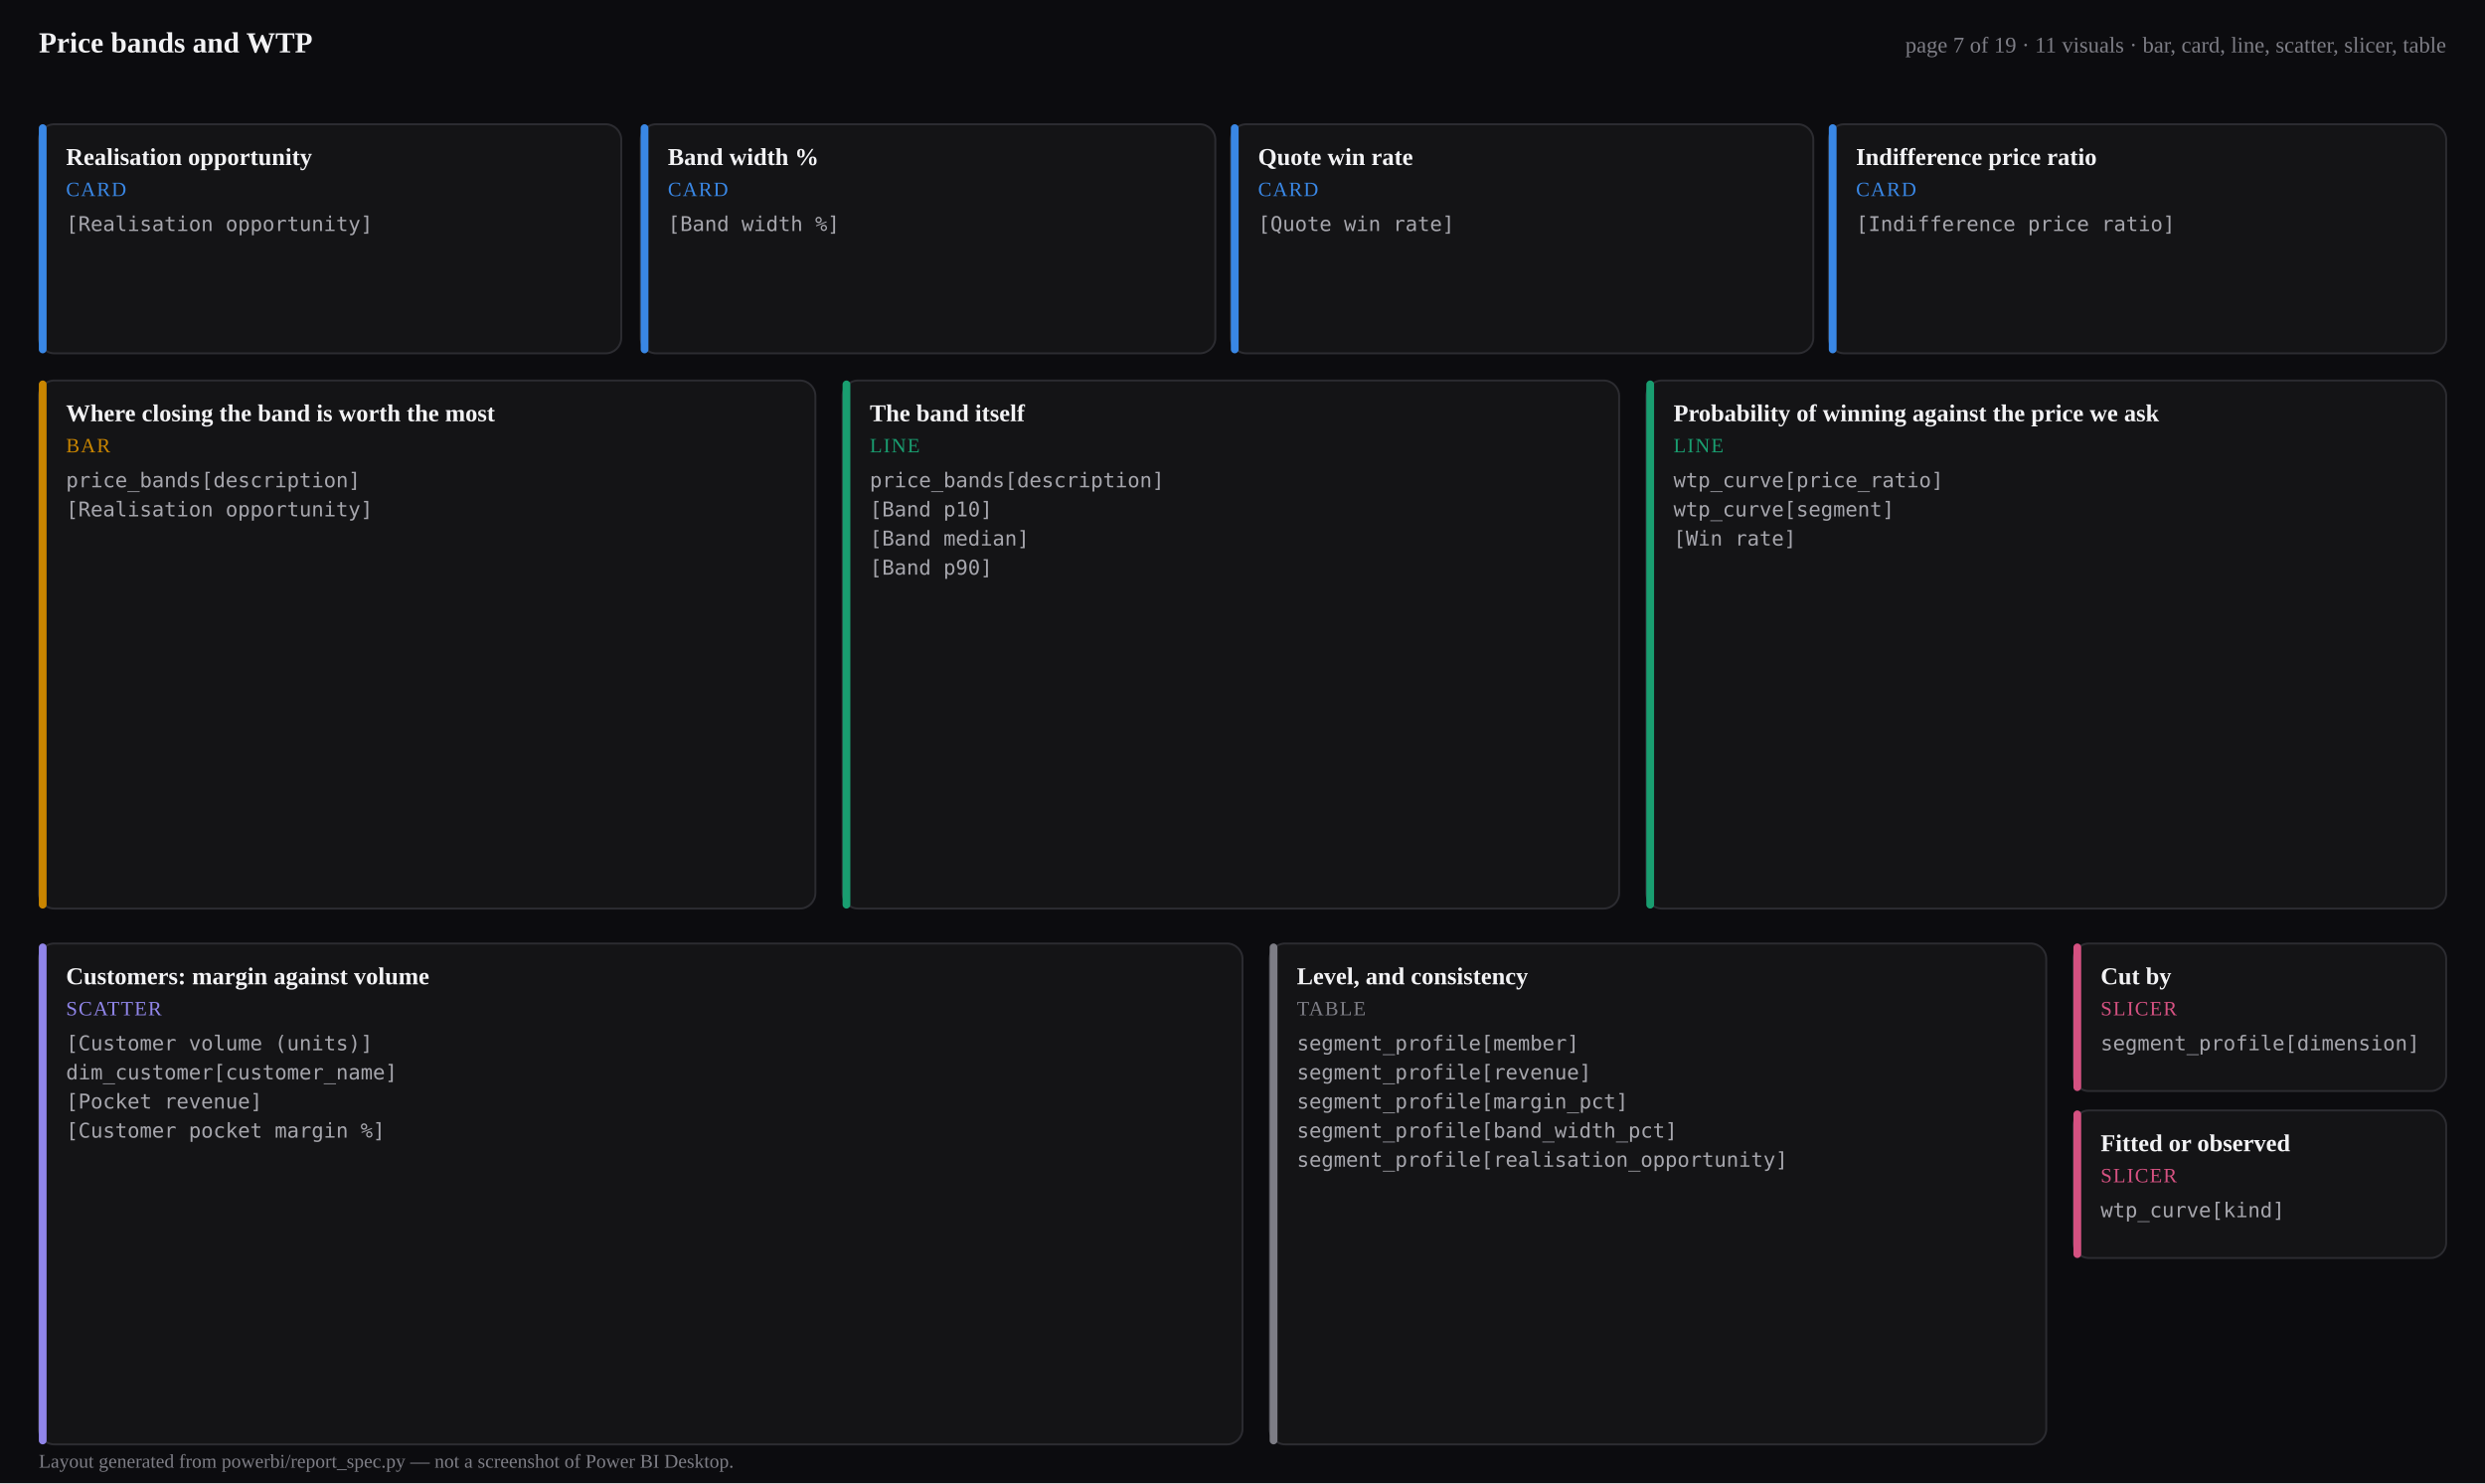
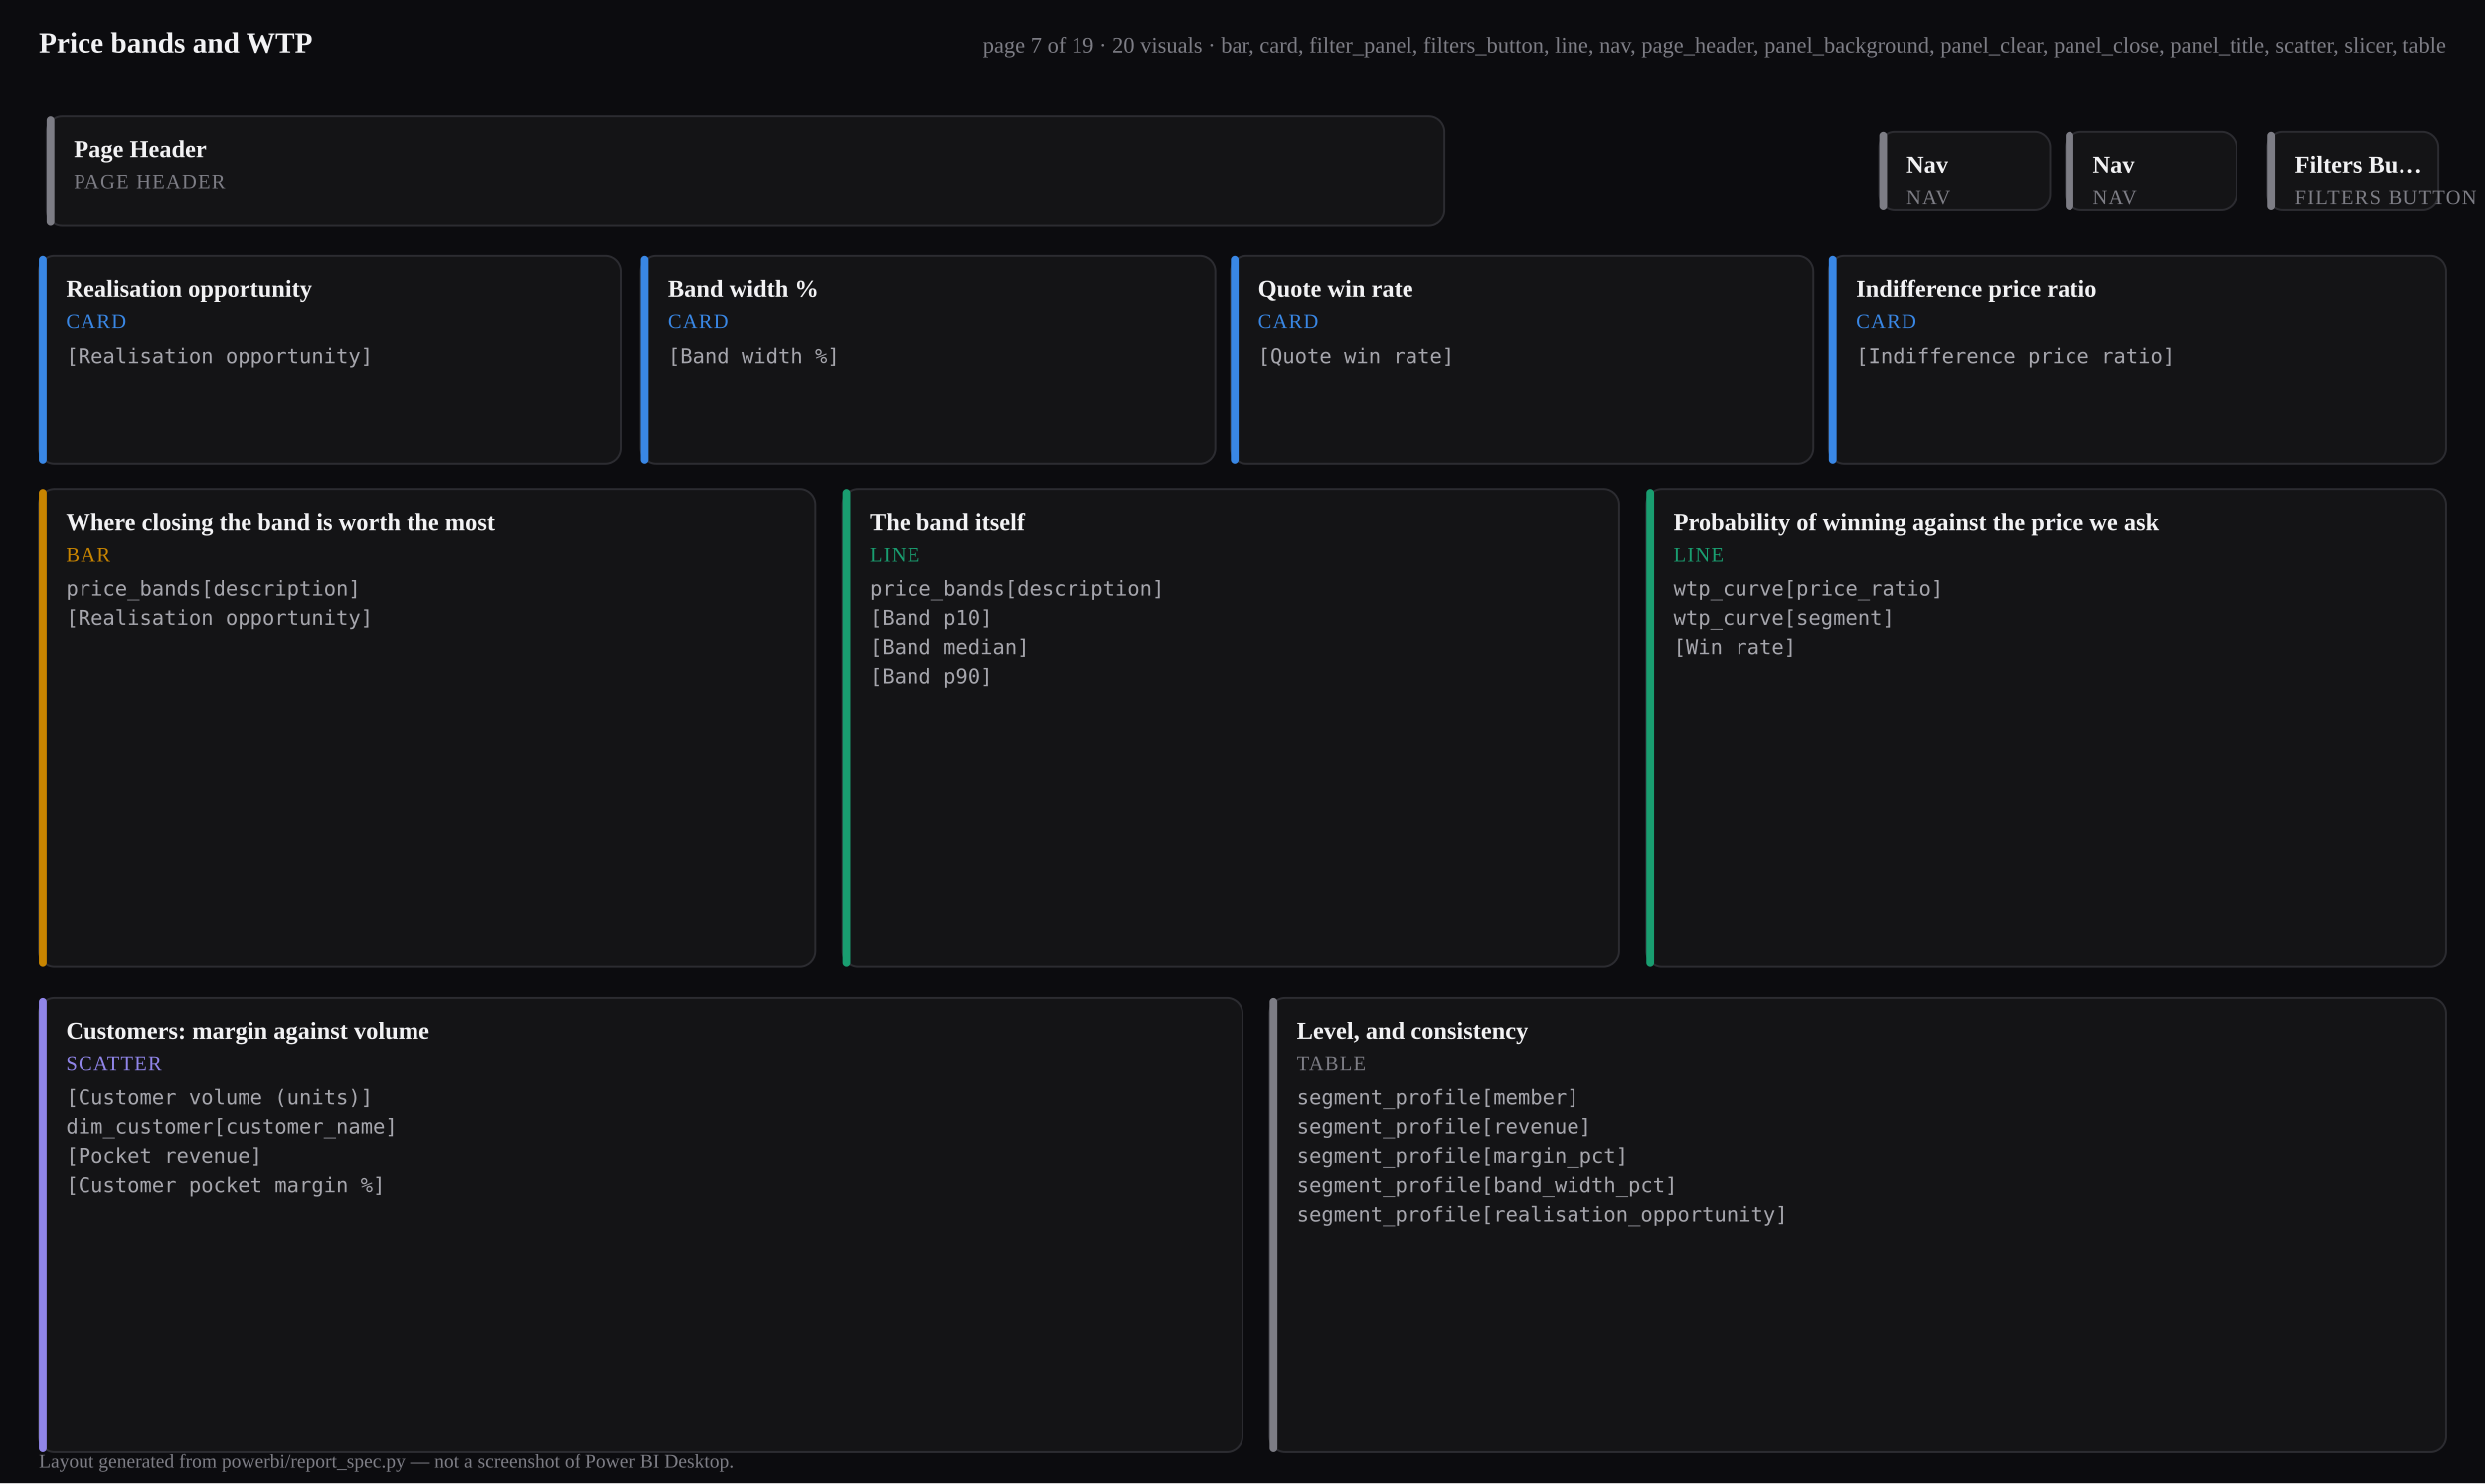
- <svg xmlns="http://www.w3.org/2000/svg" viewBox="0 0 1280 764" width="1280" height="764" role="img" aria-label="Layout of the Price bands and WTP page: 11 visuals on a 1280 by 720 canvas">
+ <svg xmlns="http://www.w3.org/2000/svg" viewBox="0 0 1280 764" width="1280" height="764" role="img" aria-label="Layout of the Price bands and WTP page: 20 visuals on a 1280 by 720 canvas">
  <rect width="1280" height="764" fill="#0c0c0f" />
  <text x="20" y="27" fill="#f2f2f4" font-size="15" font-weight="700">Price bands and WTP</text>
-   <text x="1260" y="27" fill="#7d7d85" font-size="11.5" text-anchor="end">page 7 of 19 · 11 visuals · bar, card, line, scatter, slicer, table</text>
+   <text x="1260" y="27" fill="#7d7d85" font-size="11.5" text-anchor="end">page 7 of 19 · 20 visuals · bar, card, filter_panel, filters_button, line, nav, page_header, panel_background, panel_clear, panel_close, panel_title, scatter, slicer, table</text>
  <g transform="translate(0 44)">
    <g>
-       <rect x="20" y="20" width="300" height="118" rx="8" fill="#141416" stroke="#2c2c31" stroke-width="1" />
-       <rect x="20" y="20" width="4" height="118" rx="2" fill="#3987e5" />
-       <text x="34" y="41" fill="#f2f2f4" font-size="12.5" font-weight="600">Realisation opportunity</text>
-       <text x="34" y="57" fill="#3987e5" font-size="10.5" letter-spacing="0.06em">CARD</text>
-       <text x="34" y="75" fill="#a6a6ad" font-size="10.5" font-family="ui-monospace, SFMono-Regular, Menlo, monospace">[Realisation opportunity]</text>
+       <rect x="24" y="16" width="720" height="56" rx="8" fill="#141416" stroke="#2c2c31" stroke-width="1" />
+       <rect x="24" y="16" width="4" height="56" rx="2" fill="#7d7d85" />
+       <text x="38" y="37" fill="#f2f2f4" font-size="12.5" font-weight="600">Page Header</text>
+       <text x="38" y="53" fill="#7d7d85" font-size="10.5" letter-spacing="0.06em">PAGE HEADER</text>
    </g>
    <g>
-       <rect x="330" y="20" width="296" height="118" rx="8" fill="#141416" stroke="#2c2c31" stroke-width="1" />
-       <rect x="330" y="20" width="4" height="118" rx="2" fill="#3987e5" />
-       <text x="344" y="41" fill="#f2f2f4" font-size="12.5" font-weight="600">Band width %</text>
-       <text x="344" y="57" fill="#3987e5" font-size="10.5" letter-spacing="0.06em">CARD</text>
-       <text x="344" y="75" fill="#a6a6ad" font-size="10.5" font-family="ui-monospace, SFMono-Regular, Menlo, monospace">[Band width %]</text>
+       <rect x="1168" y="24" width="88" height="40" rx="8" fill="#141416" stroke="#2c2c31" stroke-width="1" />
+       <rect x="1168" y="24" width="4" height="40" rx="2" fill="#7d7d85" />
+       <text x="1182" y="45" fill="#f2f2f4" font-size="12.5" font-weight="600">Filters Bu…</text>
+       <text x="1182" y="61" fill="#7d7d85" font-size="10.5" letter-spacing="0.06em">FILTERS BUTTON</text>
    </g>
    <g>
-       <rect x="634" y="20" width="300" height="118" rx="8" fill="#141416" stroke="#2c2c31" stroke-width="1" />
-       <rect x="634" y="20" width="4" height="118" rx="2" fill="#3987e5" />
-       <text x="648" y="41" fill="#f2f2f4" font-size="12.5" font-weight="600">Quote win rate</text>
-       <text x="648" y="57" fill="#3987e5" font-size="10.5" letter-spacing="0.06em">CARD</text>
-       <text x="648" y="75" fill="#a6a6ad" font-size="10.5" font-family="ui-monospace, SFMono-Regular, Menlo, monospace">[Quote win rate]</text>
+       <rect x="1064" y="24" width="88" height="40" rx="8" fill="#141416" stroke="#2c2c31" stroke-width="1" />
+       <rect x="1064" y="24" width="4" height="40" rx="2" fill="#7d7d85" />
+       <text x="1078" y="45" fill="#f2f2f4" font-size="12.5" font-weight="600">Nav</text>
+       <text x="1078" y="61" fill="#7d7d85" font-size="10.5" letter-spacing="0.06em">NAV</text>
    </g>
    <g>
-       <rect x="942" y="20" width="318" height="118" rx="8" fill="#141416" stroke="#2c2c31" stroke-width="1" />
-       <rect x="942" y="20" width="4" height="118" rx="2" fill="#3987e5" />
-       <text x="956" y="41" fill="#f2f2f4" font-size="12.5" font-weight="600">Indifference price ratio</text>
-       <text x="956" y="57" fill="#3987e5" font-size="10.5" letter-spacing="0.06em">CARD</text>
-       <text x="956" y="75" fill="#a6a6ad" font-size="10.5" font-family="ui-monospace, SFMono-Regular, Menlo, monospace">[Indifference price ratio]</text>
+       <rect x="968" y="24" width="88" height="40" rx="8" fill="#141416" stroke="#2c2c31" stroke-width="1" />
+       <rect x="968" y="24" width="4" height="40" rx="2" fill="#7d7d85" />
+       <text x="982" y="45" fill="#f2f2f4" font-size="12.5" font-weight="600">Nav</text>
+       <text x="982" y="61" fill="#7d7d85" font-size="10.5" letter-spacing="0.06em">NAV</text>
    </g>
    <g>
-       <rect x="20" y="152" width="400" height="272" rx="8" fill="#141416" stroke="#2c2c31" stroke-width="1" />
-       <rect x="20" y="152" width="4" height="272" rx="2" fill="#c98500" />
-       <text x="34" y="173" fill="#f2f2f4" font-size="12.5" font-weight="600">Where closing the band is worth the most</text>
-       <text x="34" y="189" fill="#c98500" font-size="10.5" letter-spacing="0.06em">BAR</text>
-       <text x="34" y="207" fill="#a6a6ad" font-size="10.5" font-family="ui-monospace, SFMono-Regular, Menlo, monospace">price_bands[description]</text>
-       <text x="34" y="222" fill="#a6a6ad" font-size="10.5" font-family="ui-monospace, SFMono-Regular, Menlo, monospace">[Realisation opportunity]</text>
+       <rect x="20" y="88" width="300" height="107" rx="8" fill="#141416" stroke="#2c2c31" stroke-width="1" />
+       <rect x="20" y="88" width="4" height="107" rx="2" fill="#3987e5" />
+       <text x="34" y="109" fill="#f2f2f4" font-size="12.5" font-weight="600">Realisation opportunity</text>
+       <text x="34" y="125" fill="#3987e5" font-size="10.5" letter-spacing="0.06em">CARD</text>
+       <text x="34" y="143" fill="#a6a6ad" font-size="10.5" font-family="ui-monospace, SFMono-Regular, Menlo, monospace">[Realisation opportunity]</text>
    </g>
    <g>
-       <rect x="434" y="152" width="400" height="272" rx="8" fill="#141416" stroke="#2c2c31" stroke-width="1" />
-       <rect x="434" y="152" width="4" height="272" rx="2" fill="#199e70" />
-       <text x="448" y="173" fill="#f2f2f4" font-size="12.5" font-weight="600">The band itself</text>
-       <text x="448" y="189" fill="#199e70" font-size="10.5" letter-spacing="0.06em">LINE</text>
-       <text x="448" y="207" fill="#a6a6ad" font-size="10.5" font-family="ui-monospace, SFMono-Regular, Menlo, monospace">price_bands[description]</text>
-       <text x="448" y="222" fill="#a6a6ad" font-size="10.5" font-family="ui-monospace, SFMono-Regular, Menlo, monospace">[Band p10]</text>
-       <text x="448" y="237" fill="#a6a6ad" font-size="10.5" font-family="ui-monospace, SFMono-Regular, Menlo, monospace">[Band median]</text>
-       <text x="448" y="252" fill="#a6a6ad" font-size="10.5" font-family="ui-monospace, SFMono-Regular, Menlo, monospace">[Band p90]</text>
+       <rect x="330" y="88" width="296" height="107" rx="8" fill="#141416" stroke="#2c2c31" stroke-width="1" />
+       <rect x="330" y="88" width="4" height="107" rx="2" fill="#3987e5" />
+       <text x="344" y="109" fill="#f2f2f4" font-size="12.5" font-weight="600">Band width %</text>
+       <text x="344" y="125" fill="#3987e5" font-size="10.5" letter-spacing="0.06em">CARD</text>
+       <text x="344" y="143" fill="#a6a6ad" font-size="10.5" font-family="ui-monospace, SFMono-Regular, Menlo, monospace">[Band width %]</text>
    </g>
    <g>
-       <rect x="848" y="152" width="412" height="272" rx="8" fill="#141416" stroke="#2c2c31" stroke-width="1" />
-       <rect x="848" y="152" width="4" height="272" rx="2" fill="#199e70" />
-       <text x="862" y="173" fill="#f2f2f4" font-size="12.5" font-weight="600">Probability of winning against the price we ask</text>
-       <text x="862" y="189" fill="#199e70" font-size="10.5" letter-spacing="0.06em">LINE</text>
-       <text x="862" y="207" fill="#a6a6ad" font-size="10.5" font-family="ui-monospace, SFMono-Regular, Menlo, monospace">wtp_curve[price_ratio]</text>
-       <text x="862" y="222" fill="#a6a6ad" font-size="10.5" font-family="ui-monospace, SFMono-Regular, Menlo, monospace">wtp_curve[segment]</text>
-       <text x="862" y="237" fill="#a6a6ad" font-size="10.5" font-family="ui-monospace, SFMono-Regular, Menlo, monospace">[Win rate]</text>
+       <rect x="634" y="88" width="300" height="107" rx="8" fill="#141416" stroke="#2c2c31" stroke-width="1" />
+       <rect x="634" y="88" width="4" height="107" rx="2" fill="#3987e5" />
+       <text x="648" y="109" fill="#f2f2f4" font-size="12.5" font-weight="600">Quote win rate</text>
+       <text x="648" y="125" fill="#3987e5" font-size="10.5" letter-spacing="0.06em">CARD</text>
+       <text x="648" y="143" fill="#a6a6ad" font-size="10.5" font-family="ui-monospace, SFMono-Regular, Menlo, monospace">[Quote win rate]</text>
    </g>
    <g>
-       <rect x="20" y="442" width="620" height="258" rx="8" fill="#141416" stroke="#2c2c31" stroke-width="1" />
-       <rect x="20" y="442" width="4" height="258" rx="2" fill="#9085e9" />
-       <text x="34" y="463" fill="#f2f2f4" font-size="12.5" font-weight="600">Customers: margin against volume</text>
-       <text x="34" y="479" fill="#9085e9" font-size="10.5" letter-spacing="0.06em">SCATTER</text>
-       <text x="34" y="497" fill="#a6a6ad" font-size="10.5" font-family="ui-monospace, SFMono-Regular, Menlo, monospace">[Customer volume (units)]</text>
-       <text x="34" y="512" fill="#a6a6ad" font-size="10.5" font-family="ui-monospace, SFMono-Regular, Menlo, monospace">dim_customer[customer_name]</text>
-       <text x="34" y="527" fill="#a6a6ad" font-size="10.5" font-family="ui-monospace, SFMono-Regular, Menlo, monospace">[Pocket revenue]</text>
-       <text x="34" y="542" fill="#a6a6ad" font-size="10.5" font-family="ui-monospace, SFMono-Regular, Menlo, monospace">[Customer pocket margin %]</text>
+       <rect x="942" y="88" width="318" height="107" rx="8" fill="#141416" stroke="#2c2c31" stroke-width="1" />
+       <rect x="942" y="88" width="4" height="107" rx="2" fill="#3987e5" />
+       <text x="956" y="109" fill="#f2f2f4" font-size="12.5" font-weight="600">Indifference price ratio</text>
+       <text x="956" y="125" fill="#3987e5" font-size="10.5" letter-spacing="0.06em">CARD</text>
+       <text x="956" y="143" fill="#a6a6ad" font-size="10.5" font-family="ui-monospace, SFMono-Regular, Menlo, monospace">[Indifference price ratio]</text>
    </g>
    <g>
-       <rect x="654" y="442" width="400" height="258" rx="8" fill="#141416" stroke="#2c2c31" stroke-width="1" />
-       <rect x="654" y="442" width="4" height="258" rx="2" fill="#7d7d85" />
-       <text x="668" y="463" fill="#f2f2f4" font-size="12.5" font-weight="600">Level, and consistency</text>
-       <text x="668" y="479" fill="#7d7d85" font-size="10.5" letter-spacing="0.06em">TABLE</text>
-       <text x="668" y="497" fill="#a6a6ad" font-size="10.5" font-family="ui-monospace, SFMono-Regular, Menlo, monospace">segment_profile[member]</text>
-       <text x="668" y="512" fill="#a6a6ad" font-size="10.5" font-family="ui-monospace, SFMono-Regular, Menlo, monospace">segment_profile[revenue]</text>
-       <text x="668" y="527" fill="#a6a6ad" font-size="10.5" font-family="ui-monospace, SFMono-Regular, Menlo, monospace">segment_profile[margin_pct]</text>
-       <text x="668" y="542" fill="#a6a6ad" font-size="10.5" font-family="ui-monospace, SFMono-Regular, Menlo, monospace">segment_profile[band_width_pct]</text>
-       <text x="668" y="557" fill="#a6a6ad" font-size="10.5" font-family="ui-monospace, SFMono-Regular, Menlo, monospace">segment_profile[realisation_opportunity]</text>
+       <rect x="20" y="208" width="400" height="246" rx="8" fill="#141416" stroke="#2c2c31" stroke-width="1" />
+       <rect x="20" y="208" width="4" height="246" rx="2" fill="#c98500" />
+       <text x="34" y="229" fill="#f2f2f4" font-size="12.5" font-weight="600">Where closing the band is worth the most</text>
+       <text x="34" y="245" fill="#c98500" font-size="10.5" letter-spacing="0.06em">BAR</text>
+       <text x="34" y="263" fill="#a6a6ad" font-size="10.5" font-family="ui-monospace, SFMono-Regular, Menlo, monospace">price_bands[description]</text>
+       <text x="34" y="278" fill="#a6a6ad" font-size="10.5" font-family="ui-monospace, SFMono-Regular, Menlo, monospace">[Realisation opportunity]</text>
    </g>
    <g>
-       <rect x="1068" y="442" width="192" height="76" rx="8" fill="#141416" stroke="#2c2c31" stroke-width="1" />
-       <rect x="1068" y="442" width="4" height="76" rx="2" fill="#d55181" />
-       <text x="1082" y="463" fill="#f2f2f4" font-size="12.5" font-weight="600">Cut by</text>
-       <text x="1082" y="479" fill="#d55181" font-size="10.5" letter-spacing="0.06em">SLICER</text>
-       <text x="1082" y="497" fill="#a6a6ad" font-size="10.5" font-family="ui-monospace, SFMono-Regular, Menlo, monospace">segment_profile[dimension]</text>
+       <rect x="434" y="208" width="400" height="246" rx="8" fill="#141416" stroke="#2c2c31" stroke-width="1" />
+       <rect x="434" y="208" width="4" height="246" rx="2" fill="#199e70" />
+       <text x="448" y="229" fill="#f2f2f4" font-size="12.5" font-weight="600">The band itself</text>
+       <text x="448" y="245" fill="#199e70" font-size="10.5" letter-spacing="0.06em">LINE</text>
+       <text x="448" y="263" fill="#a6a6ad" font-size="10.5" font-family="ui-monospace, SFMono-Regular, Menlo, monospace">price_bands[description]</text>
+       <text x="448" y="278" fill="#a6a6ad" font-size="10.5" font-family="ui-monospace, SFMono-Regular, Menlo, monospace">[Band p10]</text>
+       <text x="448" y="293" fill="#a6a6ad" font-size="10.5" font-family="ui-monospace, SFMono-Regular, Menlo, monospace">[Band median]</text>
+       <text x="448" y="308" fill="#a6a6ad" font-size="10.5" font-family="ui-monospace, SFMono-Regular, Menlo, monospace">[Band p90]</text>
    </g>
    <g>
-       <rect x="1068" y="528" width="192" height="76" rx="8" fill="#141416" stroke="#2c2c31" stroke-width="1" />
-       <rect x="1068" y="528" width="4" height="76" rx="2" fill="#d55181" />
-       <text x="1082" y="549" fill="#f2f2f4" font-size="12.5" font-weight="600">Fitted or observed</text>
-       <text x="1082" y="565" fill="#d55181" font-size="10.5" letter-spacing="0.06em">SLICER</text>
-       <text x="1082" y="583" fill="#a6a6ad" font-size="10.5" font-family="ui-monospace, SFMono-Regular, Menlo, monospace">wtp_curve[kind]</text>
+       <rect x="848" y="208" width="412" height="246" rx="8" fill="#141416" stroke="#2c2c31" stroke-width="1" />
+       <rect x="848" y="208" width="4" height="246" rx="2" fill="#199e70" />
+       <text x="862" y="229" fill="#f2f2f4" font-size="12.5" font-weight="600">Probability of winning against the price we ask</text>
+       <text x="862" y="245" fill="#199e70" font-size="10.5" letter-spacing="0.06em">LINE</text>
+       <text x="862" y="263" fill="#a6a6ad" font-size="10.5" font-family="ui-monospace, SFMono-Regular, Menlo, monospace">wtp_curve[price_ratio]</text>
+       <text x="862" y="278" fill="#a6a6ad" font-size="10.5" font-family="ui-monospace, SFMono-Regular, Menlo, monospace">wtp_curve[segment]</text>
+       <text x="862" y="293" fill="#a6a6ad" font-size="10.5" font-family="ui-monospace, SFMono-Regular, Menlo, monospace">[Win rate]</text>
+     </g>
+     <g>
+       <rect x="20" y="470" width="620" height="234" rx="8" fill="#141416" stroke="#2c2c31" stroke-width="1" />
+       <rect x="20" y="470" width="4" height="234" rx="2" fill="#9085e9" />
+       <text x="34" y="491" fill="#f2f2f4" font-size="12.5" font-weight="600">Customers: margin against volume</text>
+       <text x="34" y="507" fill="#9085e9" font-size="10.5" letter-spacing="0.06em">SCATTER</text>
+       <text x="34" y="525" fill="#a6a6ad" font-size="10.5" font-family="ui-monospace, SFMono-Regular, Menlo, monospace">[Customer volume (units)]</text>
+       <text x="34" y="540" fill="#a6a6ad" font-size="10.5" font-family="ui-monospace, SFMono-Regular, Menlo, monospace">dim_customer[customer_name]</text>
+       <text x="34" y="555" fill="#a6a6ad" font-size="10.5" font-family="ui-monospace, SFMono-Regular, Menlo, monospace">[Pocket revenue]</text>
+       <text x="34" y="570" fill="#a6a6ad" font-size="10.5" font-family="ui-monospace, SFMono-Regular, Menlo, monospace">[Customer pocket margin %]</text>
+     </g>
+     <g>
+       <rect x="654" y="470" width="606" height="234" rx="8" fill="#141416" stroke="#2c2c31" stroke-width="1" />
+       <rect x="654" y="470" width="4" height="234" rx="2" fill="#7d7d85" />
+       <text x="668" y="491" fill="#f2f2f4" font-size="12.5" font-weight="600">Level, and consistency</text>
+       <text x="668" y="507" fill="#7d7d85" font-size="10.5" letter-spacing="0.06em">TABLE</text>
+       <text x="668" y="525" fill="#a6a6ad" font-size="10.5" font-family="ui-monospace, SFMono-Regular, Menlo, monospace">segment_profile[member]</text>
+       <text x="668" y="540" fill="#a6a6ad" font-size="10.5" font-family="ui-monospace, SFMono-Regular, Menlo, monospace">segment_profile[revenue]</text>
+       <text x="668" y="555" fill="#a6a6ad" font-size="10.5" font-family="ui-monospace, SFMono-Regular, Menlo, monospace">segment_profile[margin_pct]</text>
+       <text x="668" y="570" fill="#a6a6ad" font-size="10.5" font-family="ui-monospace, SFMono-Regular, Menlo, monospace">segment_profile[band_width_pct]</text>
+       <text x="668" y="585" fill="#a6a6ad" font-size="10.5" font-family="ui-monospace, SFMono-Regular, Menlo, monospace">segment_profile[realisation_opportunity]</text>
    </g>
  </g>
  <text x="20" y="756" fill="#7d7d85" font-size="10">Layout generated from powerbi/report_spec.py — not a screenshot of Power BI Desktop.</text>
</svg>
